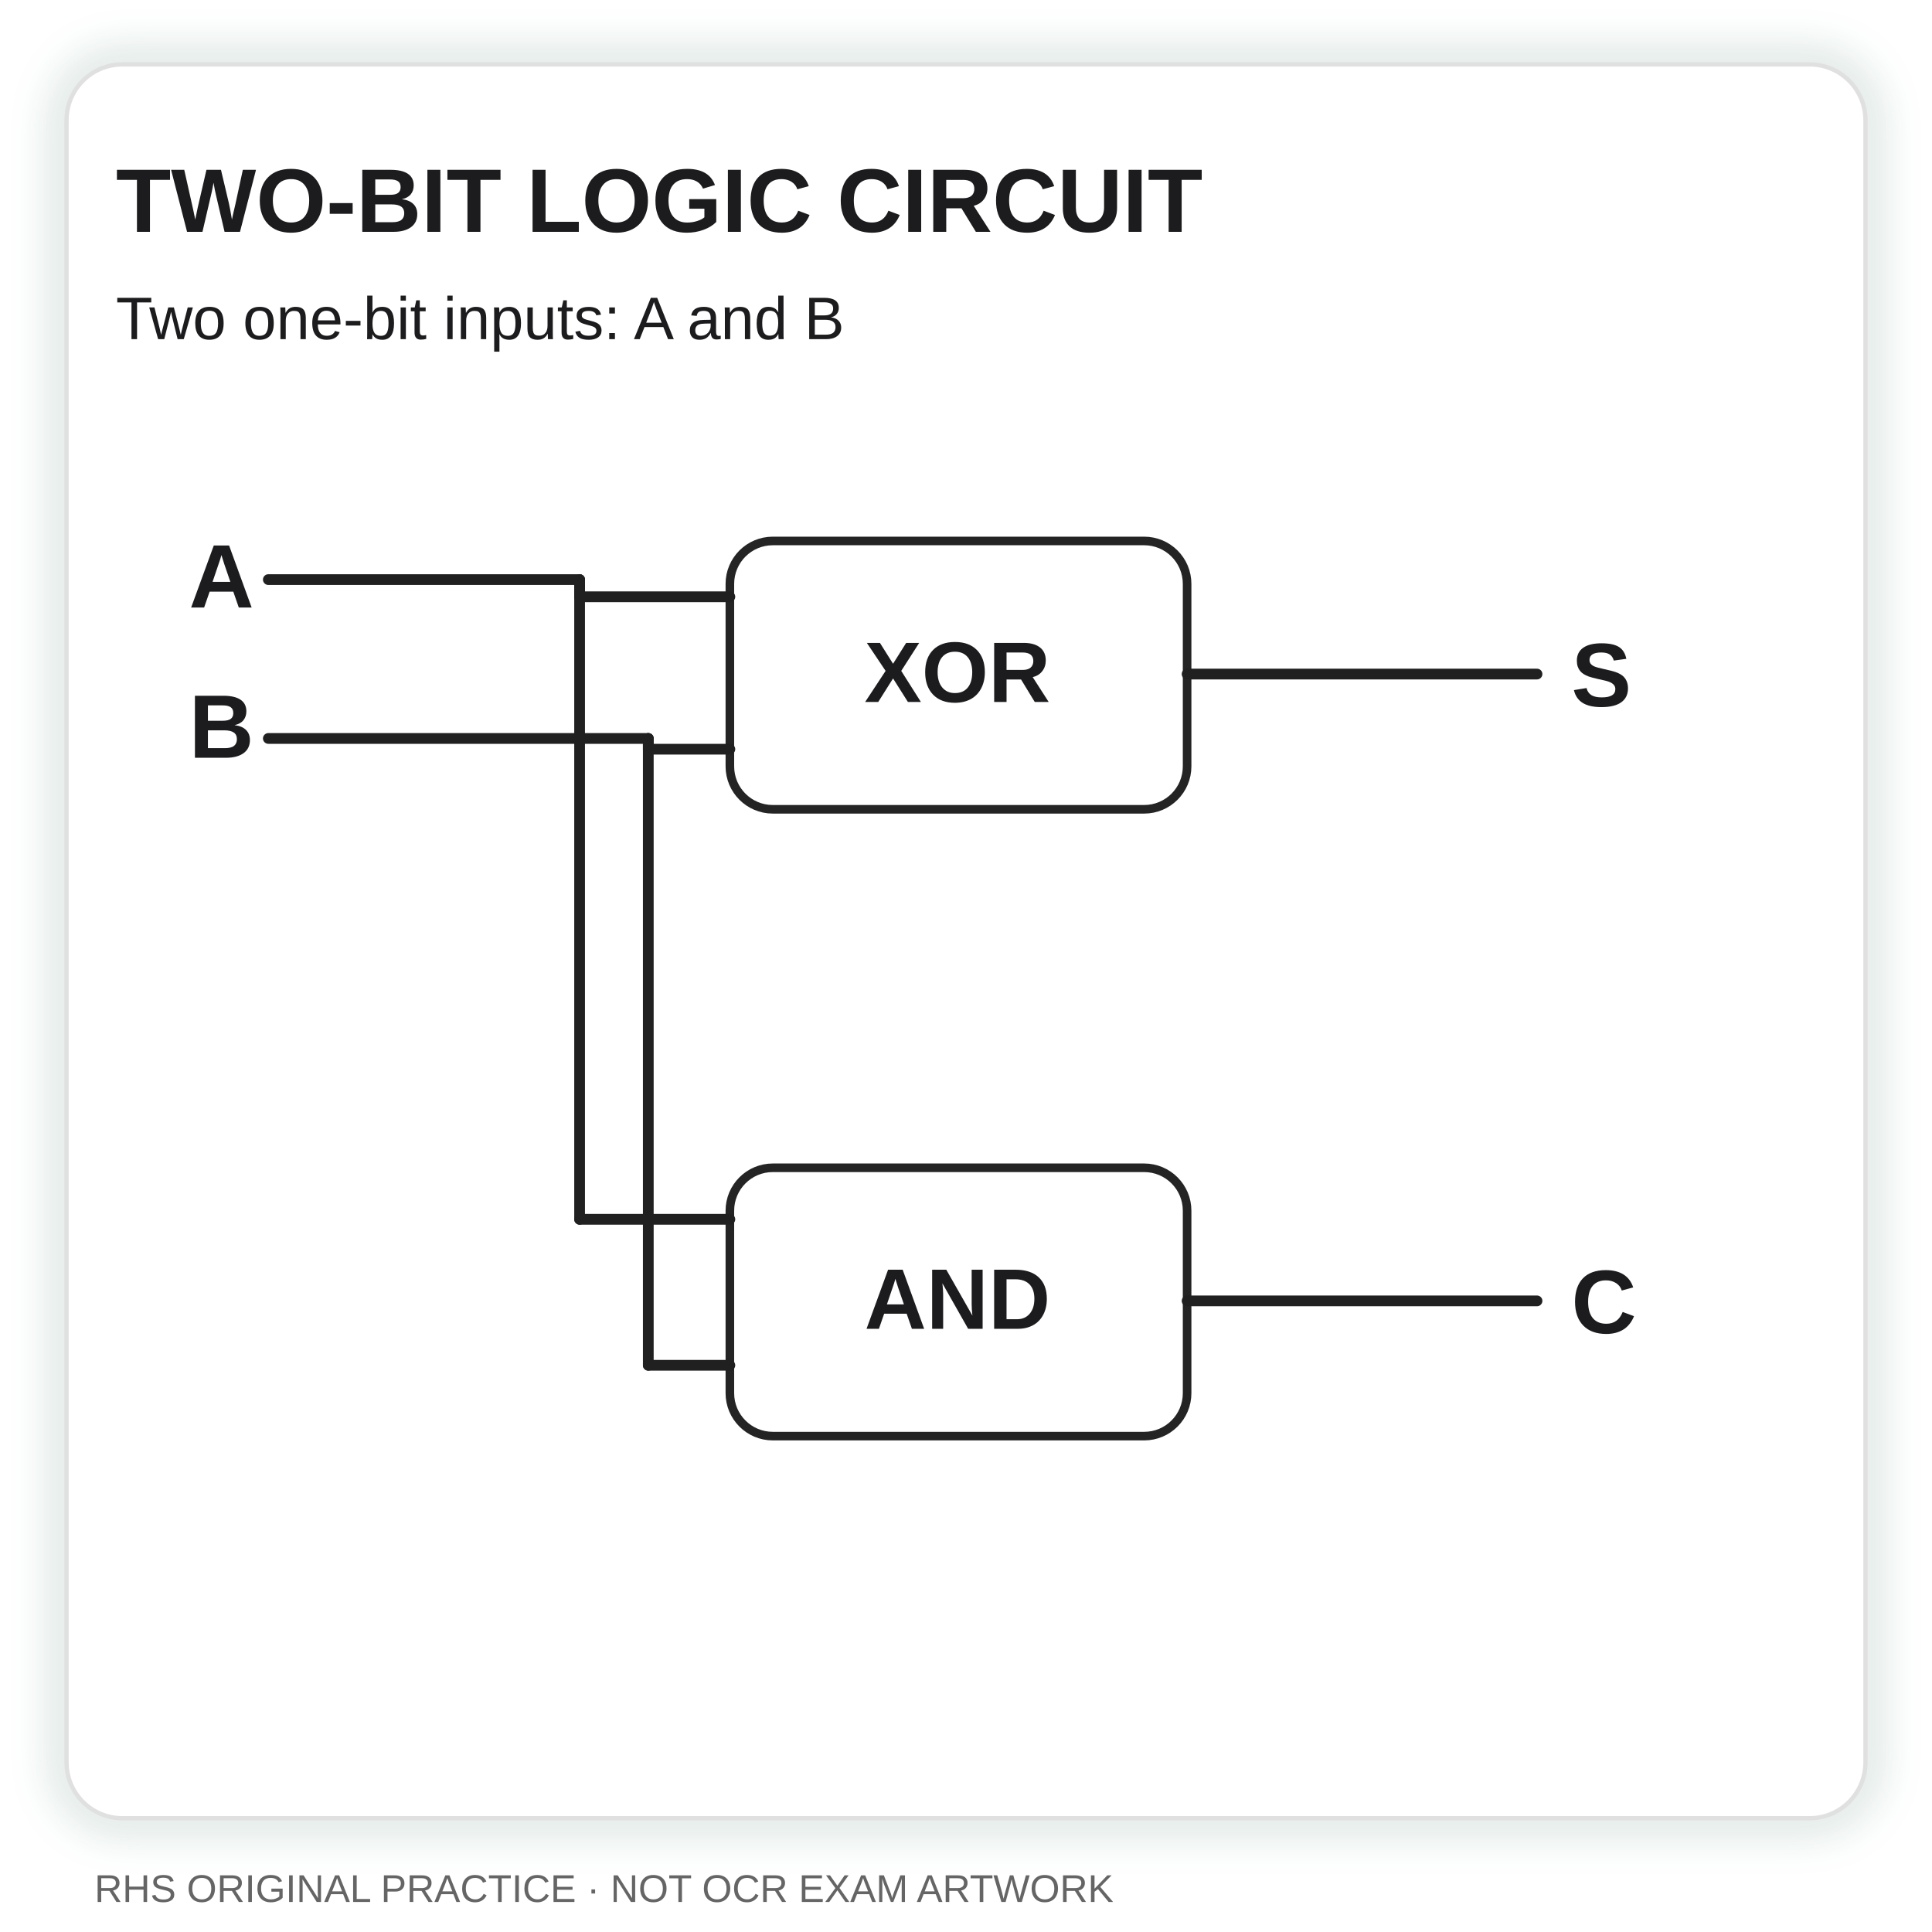
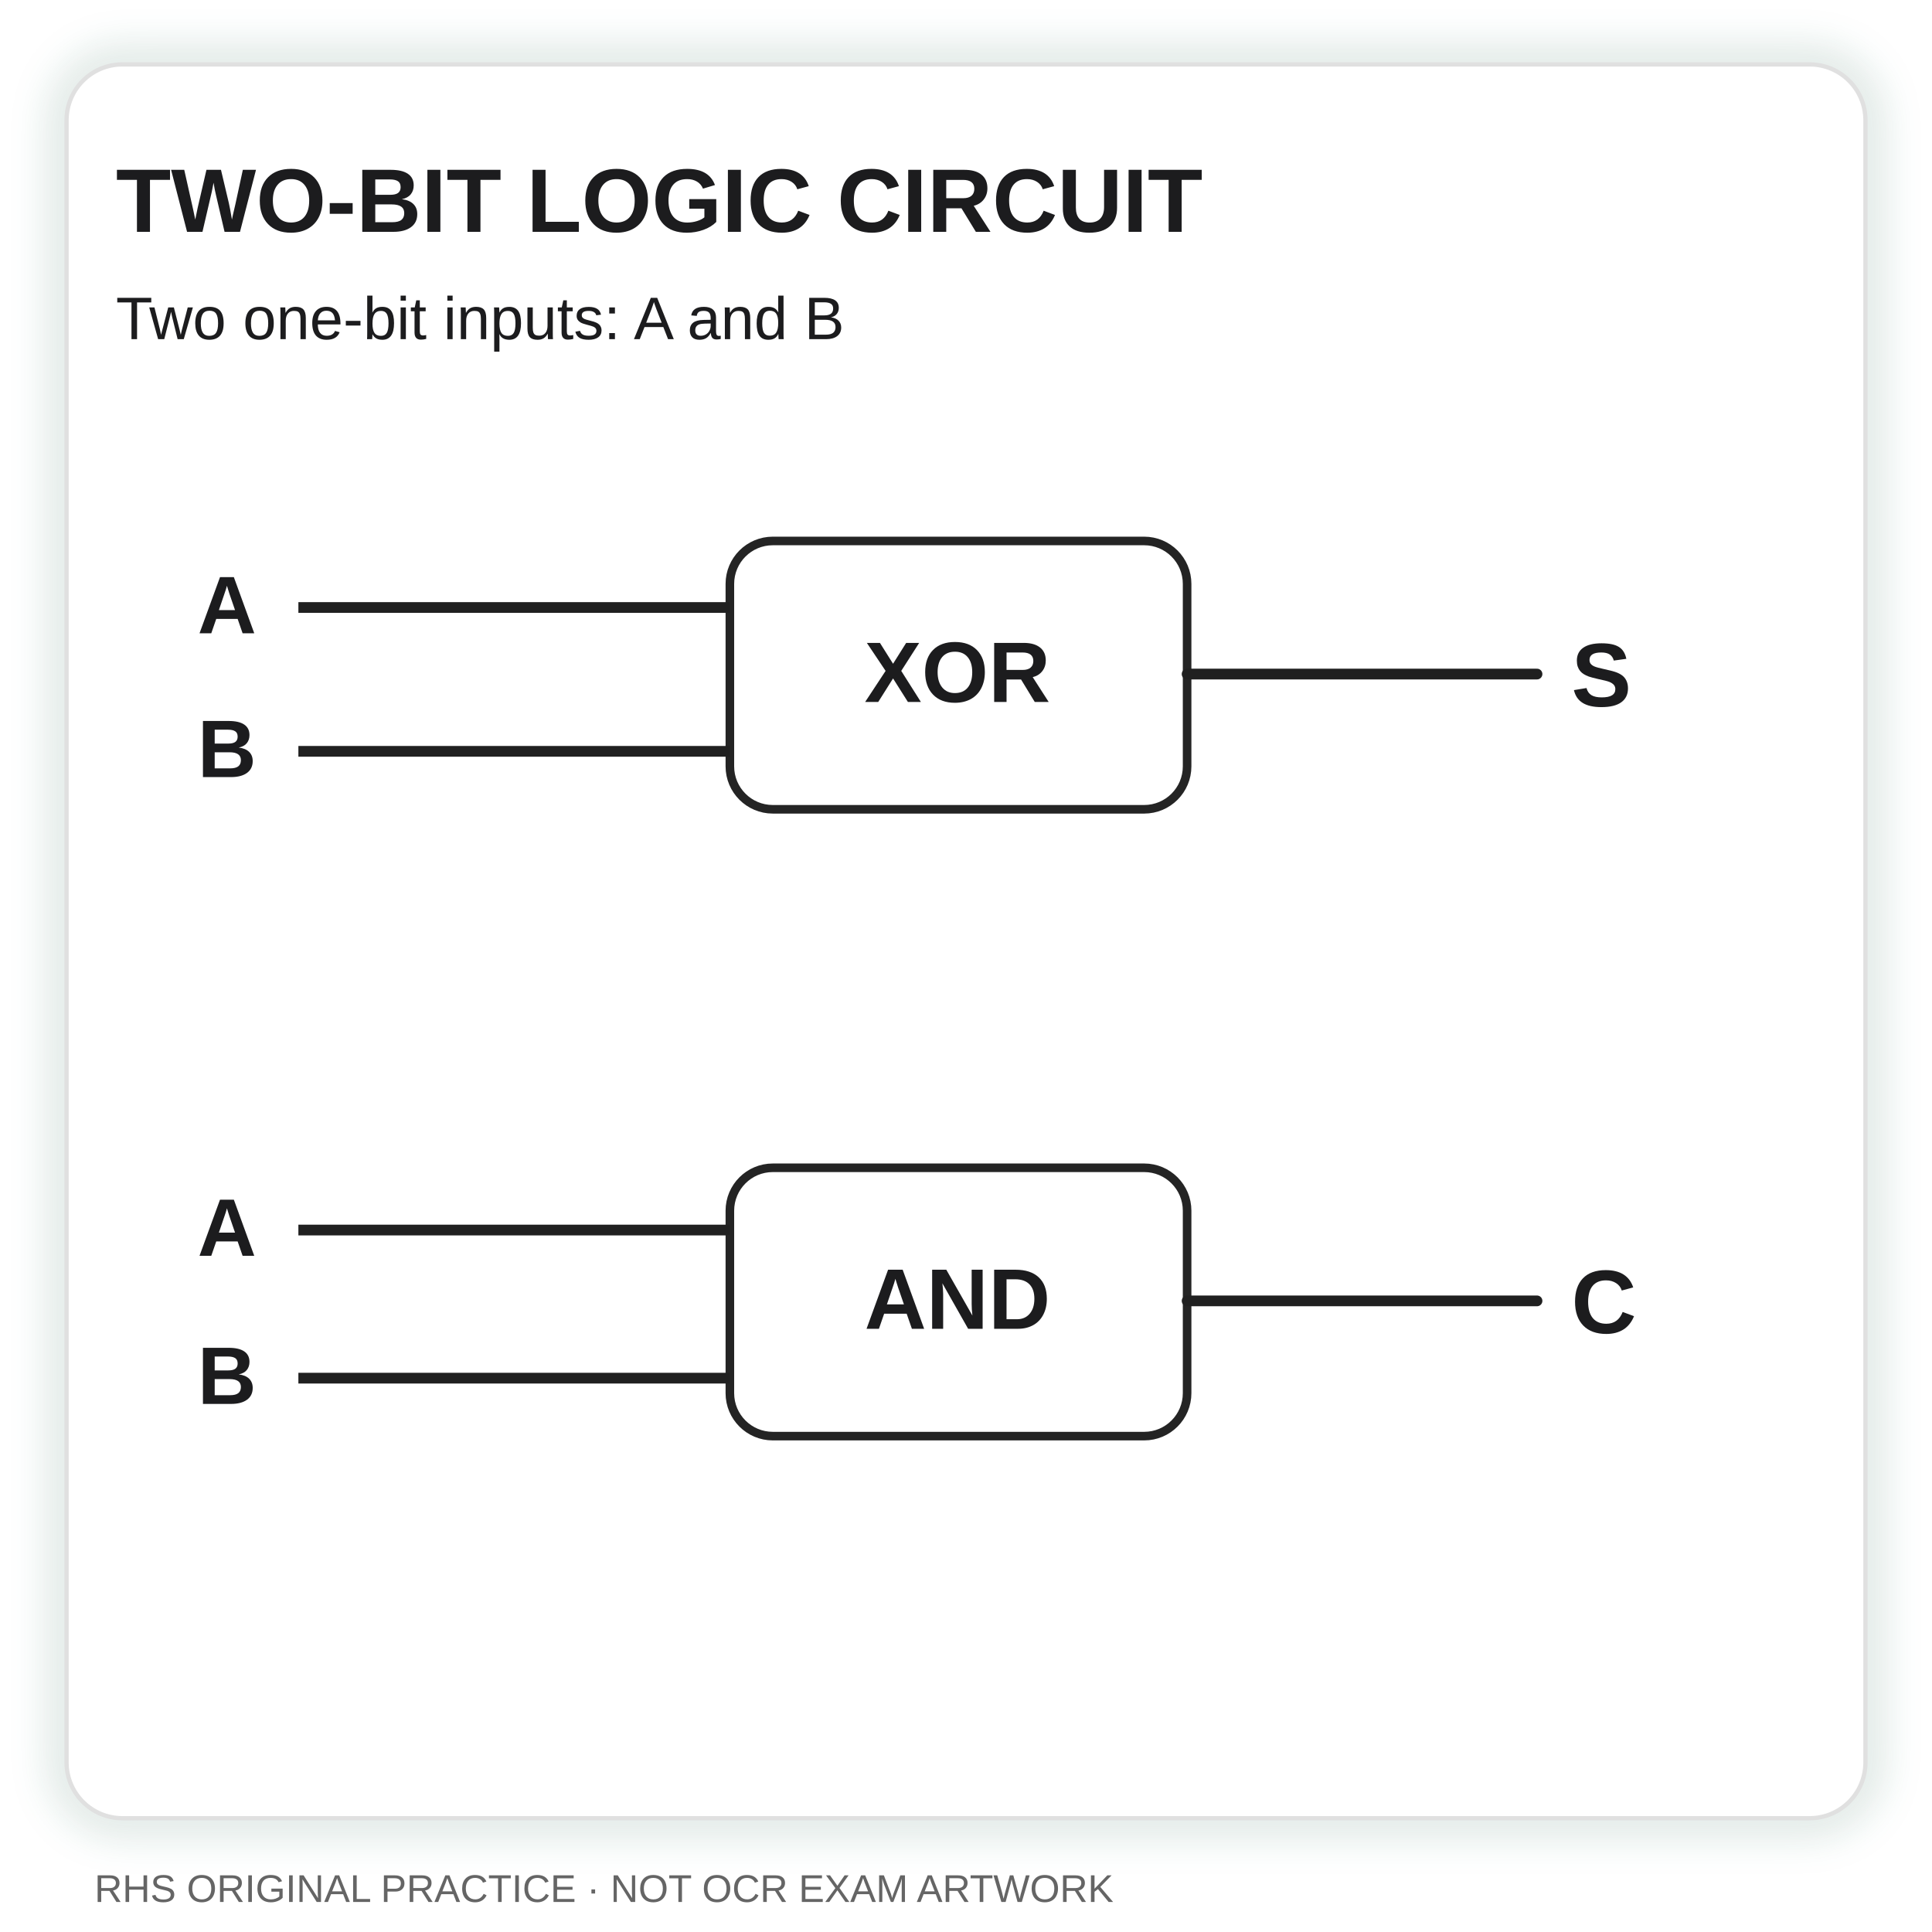
<svg xmlns="http://www.w3.org/2000/svg" viewBox="0 0 900 900" role="img" aria-labelledby="title desc">
  <defs>
    <filter id="glow" x="-80%" y="-80%" width="260%" height="260%">
      <feGaussianBlur stdDeviation="9" />
    </filter>
  </defs>
  <rect width="900" height="900" fill="#fff" />
  <rect x="31" y="30" width="838" height="817" rx="26" fill="none" stroke="#195b42" stroke-width="16" opacity=".16" filter="url(#glow)" />
  <rect x="31" y="30" width="838" height="817" rx="26" fill="#fff" stroke="#e0e0e0" stroke-width="2" />
  <g font-family="Arial,Helvetica,sans-serif">
    <text x="54" y="108" font-size="42" font-weight="750" text-anchor="start" fill="#1c1c1e" font-family="Arial,Helvetica,sans-serif">TWO-BIT LOGIC CIRCUIT</text>
    <text x="54" y="158" font-size="28" font-weight="500" text-anchor="start" fill="#1c1c1e" font-family="Arial,Helvetica,sans-serif">Two one-bit inputs: A and B</text>
    <rect x="340" y="252" width="213" height="125" rx="20" fill="#fff" stroke="#242424" stroke-width="4" />
    <text x="446" y="327" font-size="40" font-weight="750" text-anchor="middle" fill="#1c1c1e" font-family="Arial,Helvetica,sans-serif">XOR</text>
    <rect x="340" y="544" width="213" height="125" rx="20" fill="#fff" stroke="#242424" stroke-width="4" />
    <text x="446" y="619" font-size="40" font-weight="750" text-anchor="middle" fill="#1c1c1e" font-family="Arial,Helvetica,sans-serif">AND</text>
-     <text x="88" y="283" font-size="42" font-weight="750" text-anchor="start" fill="#1c1c1e" font-family="Arial,Helvetica,sans-serif">A</text>
-     <text x="88" y="353" font-size="42" font-weight="750" text-anchor="start" fill="#1c1c1e" font-family="Arial,Helvetica,sans-serif">B</text>
-     <path d="M125 270 L270 270" stroke="#202020" stroke-width="5" stroke-linecap="round" fill="none" />
-     <path d="M270 270 L270 278" stroke="#202020" stroke-width="5" stroke-linecap="round" fill="none" />
-     <path d="M270 278 L340 278" stroke="#202020" stroke-width="5" stroke-linecap="round" fill="none" />
-     <path d="M125 344 L302 344" stroke="#202020" stroke-width="5" stroke-linecap="round" fill="none" />
-     <path d="M302 344 L302 349" stroke="#202020" stroke-width="5" stroke-linecap="round" fill="none" />
-     <path d="M302 349 L340 349" stroke="#202020" stroke-width="5" stroke-linecap="round" fill="none" />
-     <path d="M270 270 L270 568" stroke="#202020" stroke-width="5" stroke-linecap="round" fill="none" />
-     <path d="M270 568 L340 568" stroke="#202020" stroke-width="5" stroke-linecap="round" fill="none" />
-     <path d="M302 344 L302 636" stroke="#202020" stroke-width="5" stroke-linecap="round" fill="none" />
-     <path d="M302 636 L340 636" stroke="#202020" stroke-width="5" stroke-linecap="round" fill="none" />
+     <text x="92" y="295" font-size="38" font-weight="750" fill="#1c1c1e" font-family="Arial,Helvetica,sans-serif">A</text>
+     <path d="M139 283 H340" stroke="#202020" stroke-width="5" fill="none" />
+     <text x="92" y="362" font-size="38" font-weight="750" fill="#1c1c1e" font-family="Arial,Helvetica,sans-serif">B</text>
+     <path d="M139 350 H340" stroke="#202020" stroke-width="5" fill="none" />
+     <text x="92" y="585" font-size="38" font-weight="750" fill="#1c1c1e" font-family="Arial,Helvetica,sans-serif">A</text>
+     <path d="M139 573 H340" stroke="#202020" stroke-width="5" fill="none" />
+     <text x="92" y="654" font-size="38" font-weight="750" fill="#1c1c1e" font-family="Arial,Helvetica,sans-serif">B</text>
+     <path d="M139 642 H340" stroke="#202020" stroke-width="5" fill="none" />
    <path d="M553 314 L716 314" stroke="#202020" stroke-width="5" stroke-linecap="round" fill="none" />
    <text x="732" y="329" font-size="42" font-weight="750" text-anchor="start" fill="#1c1c1e" font-family="Arial,Helvetica,sans-serif">S</text>
    <path d="M553 606 L716 606" stroke="#202020" stroke-width="5" stroke-linecap="round" fill="none" />
    <text x="732" y="621" font-size="42" font-weight="750" text-anchor="start" fill="#1c1c1e" font-family="Arial,Helvetica,sans-serif">C</text>
  </g>
  <text x="44" y="886" font-size="18" fill="#656565" font-family="Arial,sans-serif">RHS ORIGINAL PRACTICE · NOT OCR EXAM ARTWORK</text>
</svg>
